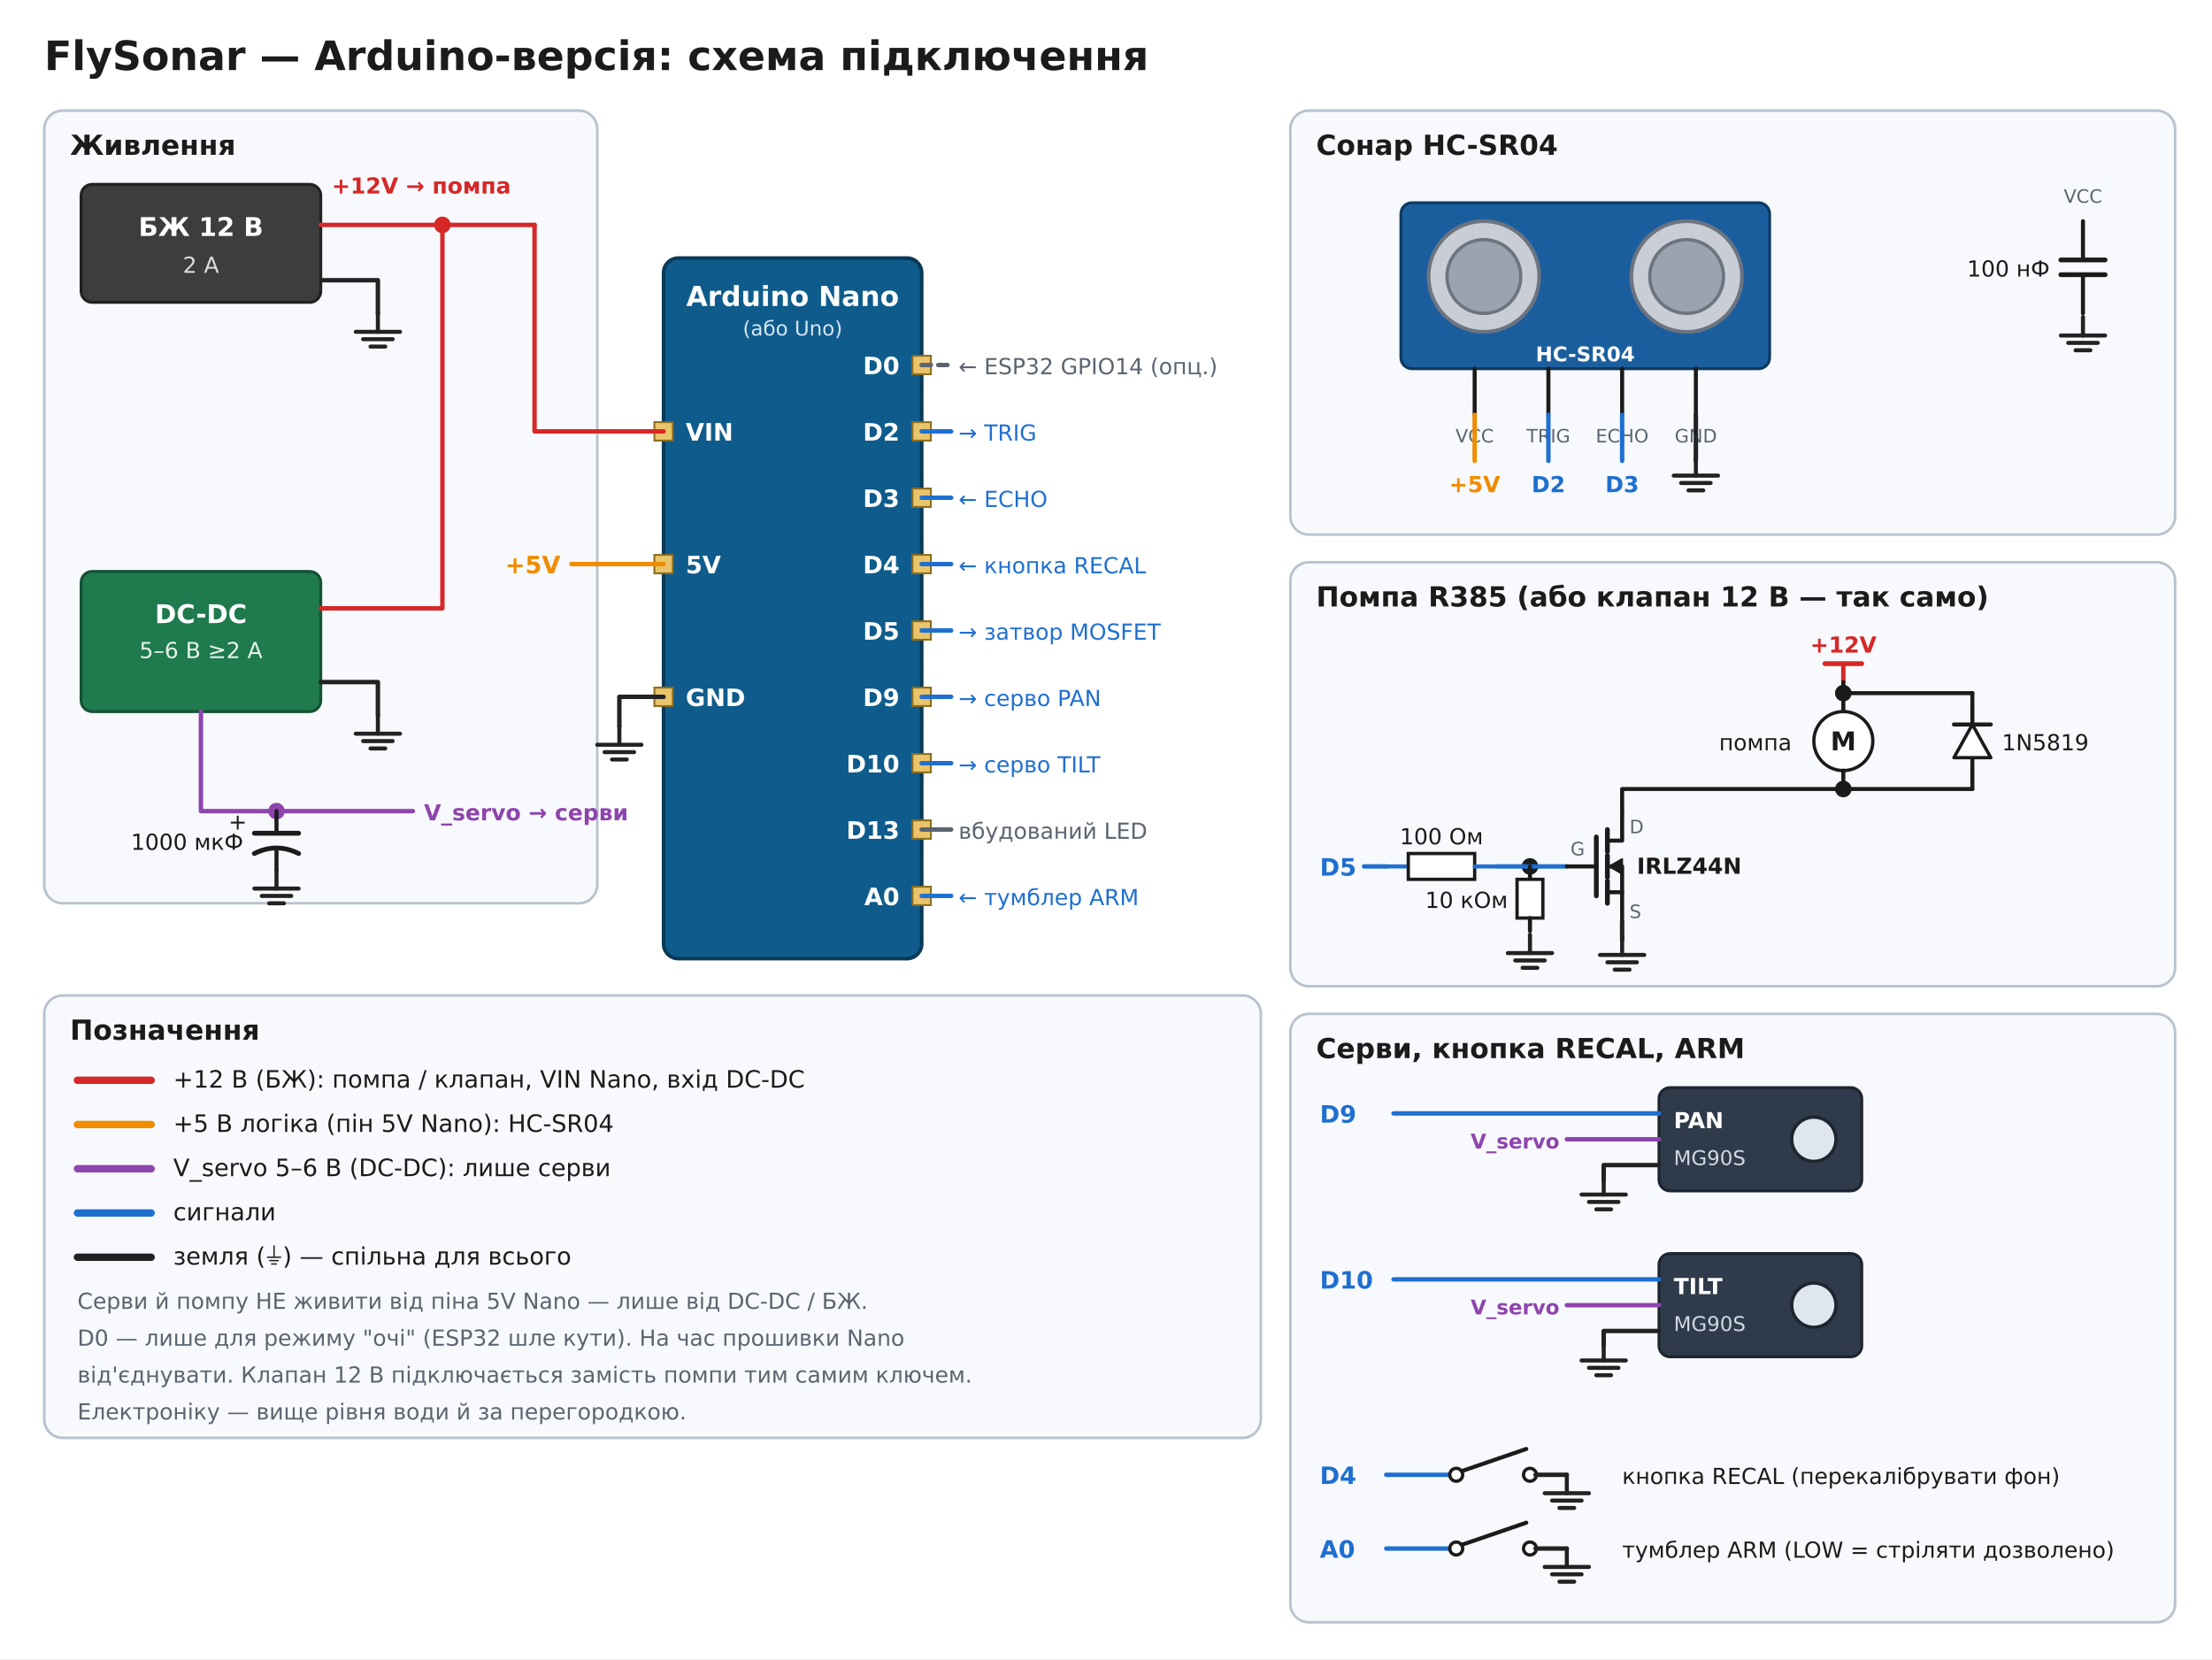
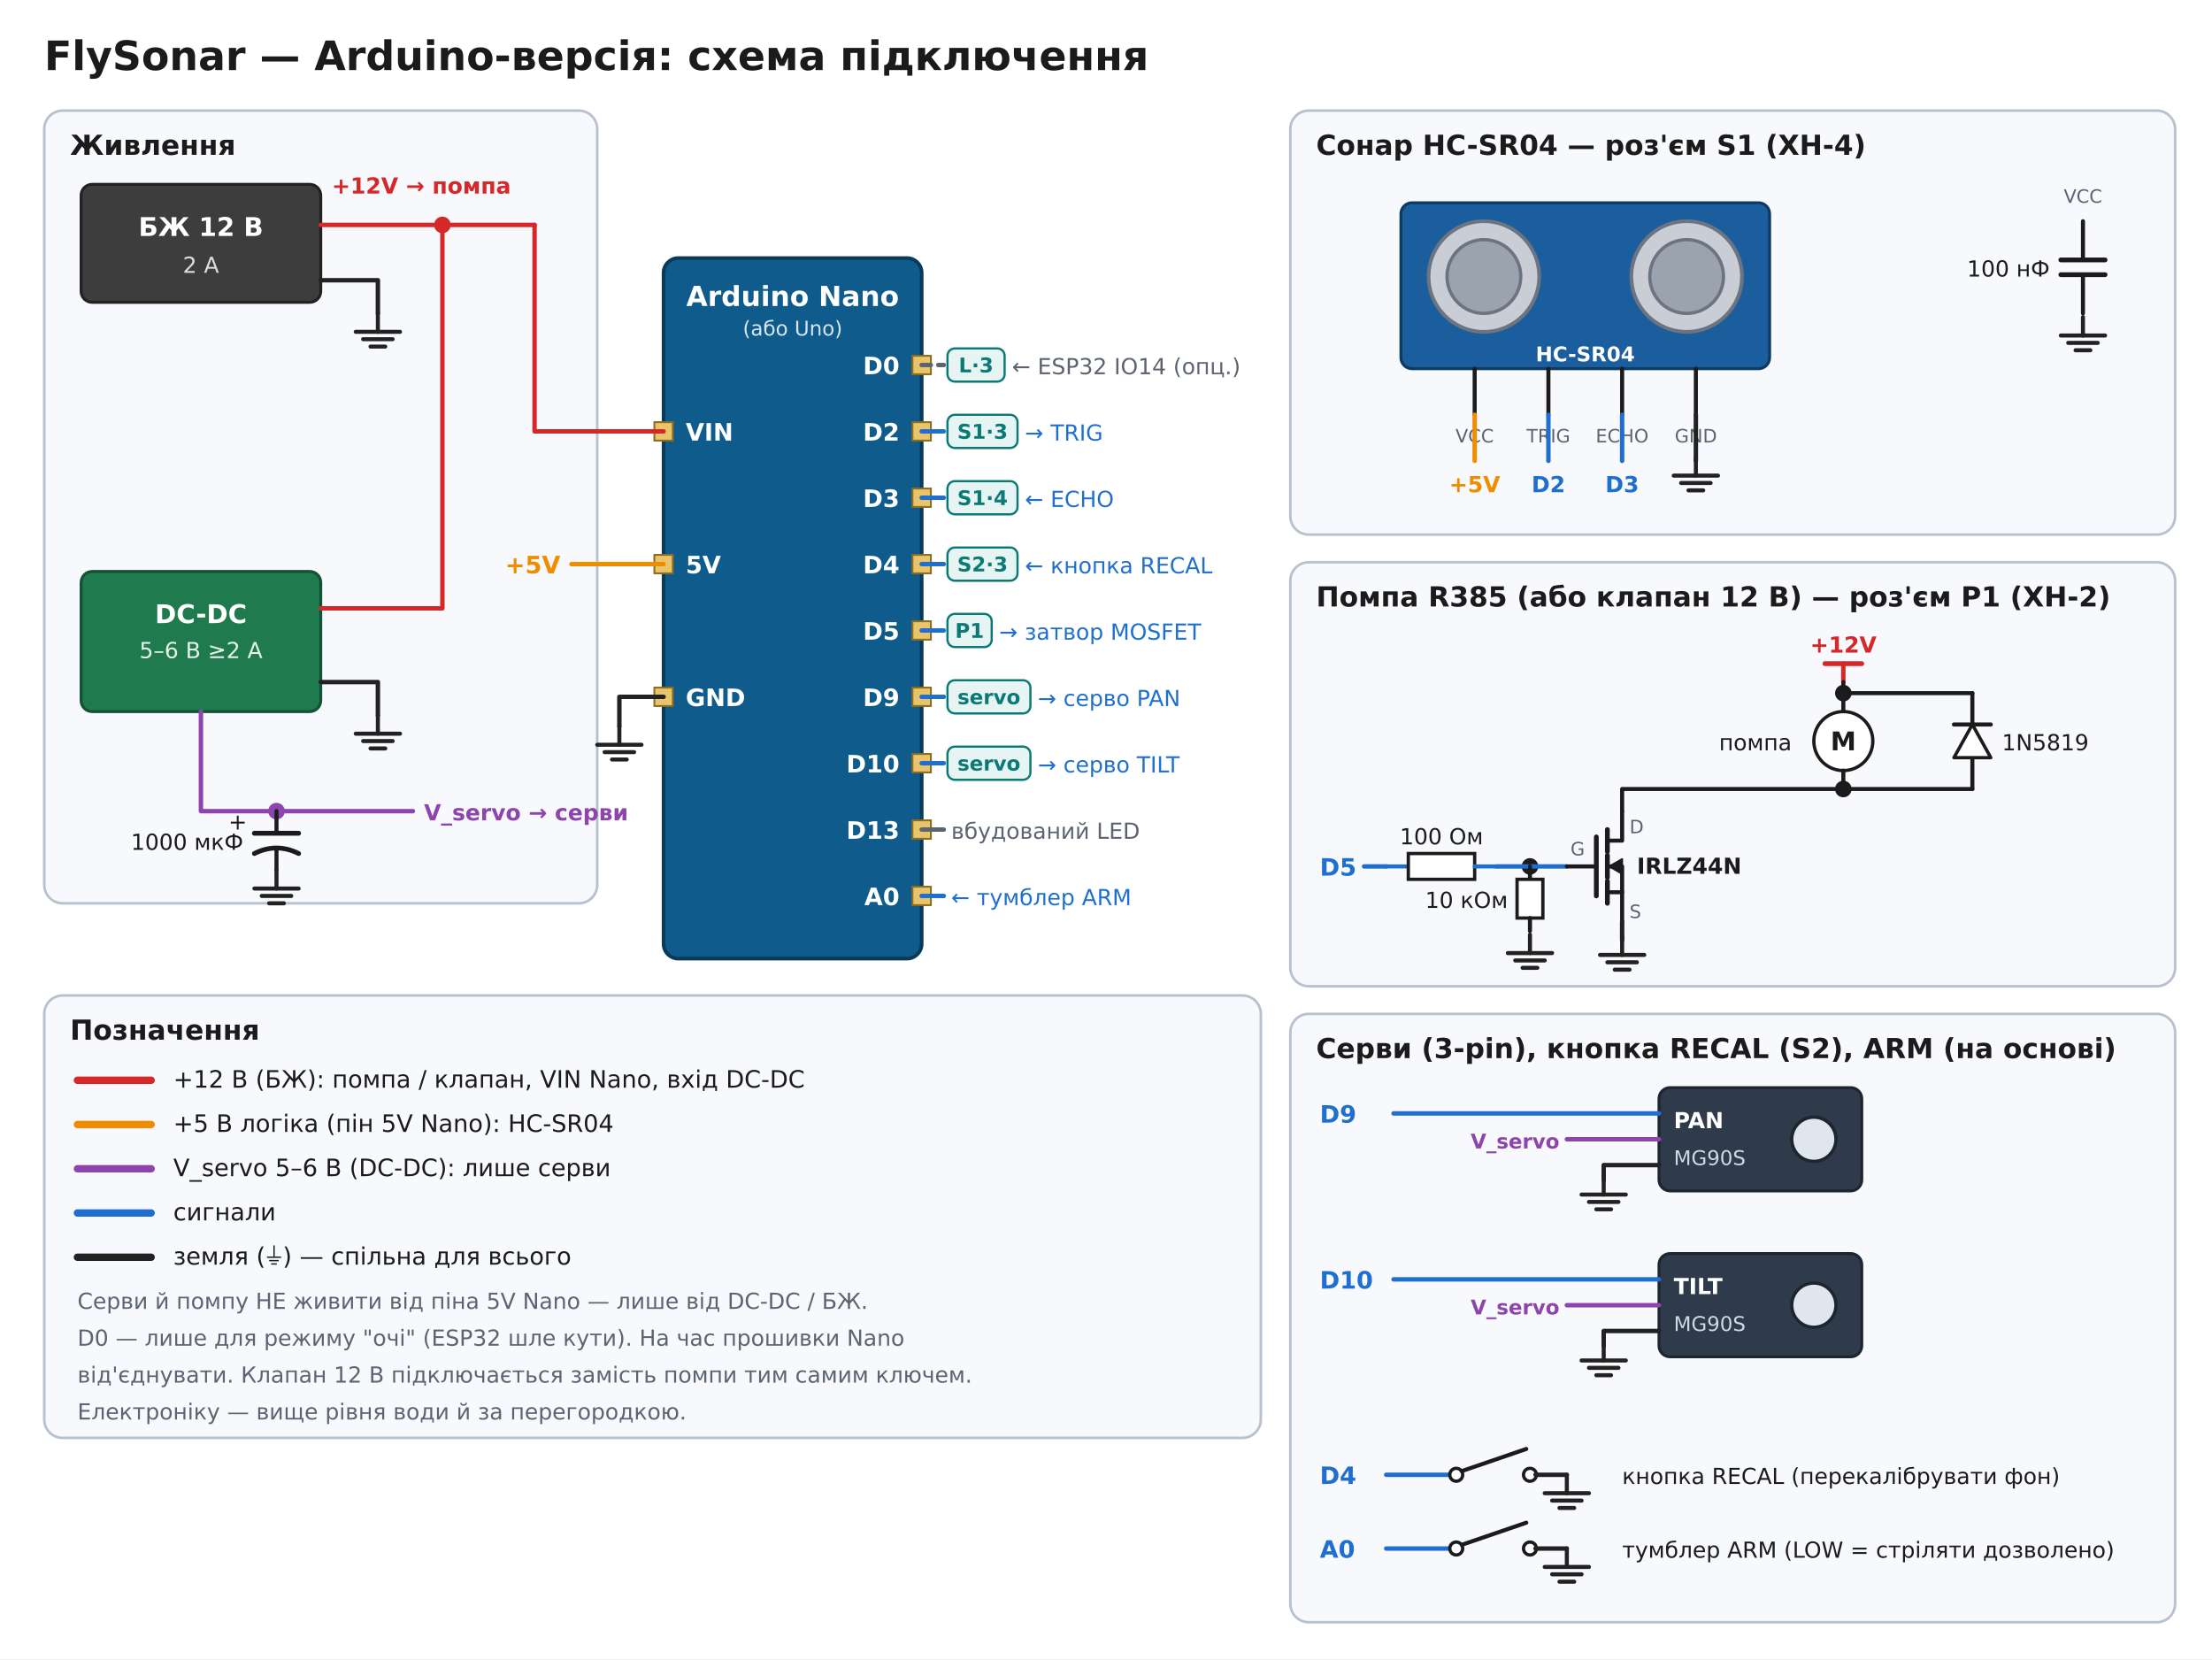
<svg xmlns="http://www.w3.org/2000/svg" width="1200" height="900" viewBox="0 0 1200 900">
  <rect x="0" y="0" width="1200" height="900" rx="0" fill="#ffffff" stroke="none" stroke-width="1.6" />
  <text x="24" y="38" font-family="DejaVu Sans, Arial, Helvetica, sans-serif" font-size="22" text-anchor="start" font-weight="bold" fill="#1b1b1b">FlySonar — Arduino-версія: схема підключення</text>
  <rect x="24" y="60" width="300" height="430" rx="10" fill="#f7f9fc" stroke="#b8c2cf" stroke-width="1.4" />
  <text x="38" y="84" font-family="DejaVu Sans, Arial, Helvetica, sans-serif" font-size="15" text-anchor="start" font-weight="bold" fill="#1b1b1b">Живлення</text>
  <rect x="44" y="100" width="130" height="64" rx="6" fill="#3d3d3d" stroke="#222" stroke-width="1.6" />
  <text x="109" y="128" font-family="DejaVu Sans, Arial, Helvetica, sans-serif" font-size="14" text-anchor="middle" font-weight="bold" fill="#fff">БЖ 12 В</text>
  <text x="109" y="148" font-family="DejaVu Sans, Arial, Helvetica, sans-serif" font-size="12" text-anchor="middle" font-weight="normal" fill="#ddd">2 А</text>
  <polyline points="174,122 290,122" fill="none" stroke="#d62828" stroke-width="2.4" stroke-linejoin="round" stroke-linecap="round" />
  <circle cx="240" cy="122" r="4" fill="#d62828" stroke="#d62828" stroke-width="1" />
  <polyline points="174,152 205,152 205,170" fill="none" stroke="#222222" stroke-width="2.4" stroke-linejoin="round" stroke-linecap="round" />
  <line x1="205" y1="170" x2="205" y2="180" stroke="#222222" stroke-width="2.2" stroke-linecap="round" />
  <line x1="193" y1="180" x2="217" y2="180" stroke="#222222" stroke-width="2.2" stroke-linecap="round" />
  <line x1="197" y1="184" x2="213" y2="184" stroke="#222222" stroke-width="2.2" stroke-linecap="round" />
  <line x1="201" y1="188" x2="209" y2="188" stroke="#222222" stroke-width="2.2" stroke-linecap="round" />
  <rect x="44" y="310" width="130" height="76" rx="6" fill="#1f7a4d" stroke="#145236" stroke-width="1.6" />
  <text x="109" y="338" font-family="DejaVu Sans, Arial, Helvetica, sans-serif" font-size="14" text-anchor="middle" font-weight="bold" fill="#fff">DC-DC</text>
  <text x="109" y="357" font-family="DejaVu Sans, Arial, Helvetica, sans-serif" font-size="12" text-anchor="middle" font-weight="normal" fill="#e6f4ec">5–6 В ≥2 А</text>
  <polyline points="240,122 240,330 174,330" fill="none" stroke="#d62828" stroke-width="2.4" stroke-linejoin="round" stroke-linecap="round" />
  <polyline points="174,370 205,370 205,388" fill="none" stroke="#222222" stroke-width="2.4" stroke-linejoin="round" stroke-linecap="round" />
  <line x1="205" y1="388" x2="205" y2="398" stroke="#222222" stroke-width="2.2" stroke-linecap="round" />
  <line x1="193" y1="398" x2="217" y2="398" stroke="#222222" stroke-width="2.2" stroke-linecap="round" />
  <line x1="197" y1="402" x2="213" y2="402" stroke="#222222" stroke-width="2.2" stroke-linecap="round" />
  <line x1="201" y1="406" x2="209" y2="406" stroke="#222222" stroke-width="2.2" stroke-linecap="round" />
  <polyline points="109,386 109,440 224,440" fill="none" stroke="#8e44ad" stroke-width="2.4" stroke-linejoin="round" stroke-linecap="round" />
  <circle cx="150" cy="440" r="4" fill="#8e44ad" stroke="#8e44ad" stroke-width="1" />
  <line x1="150" y1="440" x2="150" y2="452.0" stroke="#1b1b1b" stroke-width="2.2" stroke-linecap="round" />
  <line x1="150" y1="460.0" x2="150" y2="472" stroke="#1b1b1b" stroke-width="2.2" stroke-linecap="round" />
  <line x1="138" y1="452.0" x2="162" y2="452.0" stroke="#1b1b1b" stroke-width="2.6" stroke-linecap="round" />
  <path d="M138,463.0 Q150,457.0 162,463.0" fill="none" stroke="#1b1b1b" stroke-width="2.6" stroke-linejoin="round" stroke-linecap="round" />
  <text x="134" y="450.0" font-family="DejaVu Sans, Arial, Helvetica, sans-serif" font-size="12" text-anchor="end" font-weight="normal" fill="#1b1b1b">+</text>
  <text x="132" y="461.0" font-family="DejaVu Sans, Arial, Helvetica, sans-serif" font-size="12" text-anchor="end" font-weight="normal" fill="#1b1b1b">1000 мкФ</text>
  <line x1="150" y1="472" x2="150" y2="482" stroke="#222222" stroke-width="2.2" stroke-linecap="round" />
  <line x1="138" y1="482" x2="162" y2="482" stroke="#222222" stroke-width="2.2" stroke-linecap="round" />
  <line x1="142" y1="486" x2="158" y2="486" stroke="#222222" stroke-width="2.2" stroke-linecap="round" />
  <line x1="146" y1="490" x2="154" y2="490" stroke="#222222" stroke-width="2.2" stroke-linecap="round" />
  <text x="230" y="445" font-family="DejaVu Sans, Arial, Helvetica, sans-serif" font-size="12" text-anchor="start" font-weight="bold" fill="#8e44ad">V_servo → серви</text>
  <text x="180" y="105" font-family="DejaVu Sans, Arial, Helvetica, sans-serif" font-size="12" text-anchor="start" font-weight="bold" fill="#d62828">+12V → помпа</text>
  <rect x="360" y="140" width="140" height="380" rx="8" fill="#0f5c8c" stroke="#0b3a58" stroke-width="2" />
  <text x="430.0" y="166" font-family="DejaVu Sans, Arial, Helvetica, sans-serif" font-size="15" text-anchor="middle" font-weight="bold" fill="#ffffff">Arduino Nano</text>
  <text x="430.0" y="182" font-family="DejaVu Sans, Arial, Helvetica, sans-serif" font-size="11" text-anchor="middle" font-weight="normal" fill="#d7e6f3">(або Uno)</text>
  <rect x="355" y="229" width="10" height="10" rx="0" fill="#e9c46a" stroke="#8a6d1f" stroke-width="1" />
  <text x="372" y="239" font-family="DejaVu Sans, Arial, Helvetica, sans-serif" font-size="13" text-anchor="start" font-weight="bold" fill="#ffffff">VIN</text>
  <rect x="355" y="301" width="10" height="10" rx="0" fill="#e9c46a" stroke="#8a6d1f" stroke-width="1" />
  <text x="372" y="311" font-family="DejaVu Sans, Arial, Helvetica, sans-serif" font-size="13" text-anchor="start" font-weight="bold" fill="#ffffff">5V</text>
  <rect x="355" y="373" width="10" height="10" rx="0" fill="#e9c46a" stroke="#8a6d1f" stroke-width="1" />
  <text x="372" y="383" font-family="DejaVu Sans, Arial, Helvetica, sans-serif" font-size="13" text-anchor="start" font-weight="bold" fill="#ffffff">GND</text>
  <rect x="495" y="193" width="10" height="10" rx="0" fill="#e9c46a" stroke="#8a6d1f" stroke-width="1" />
  <text x="488" y="203" font-family="DejaVu Sans, Arial, Helvetica, sans-serif" font-size="13" text-anchor="end" font-weight="bold" fill="#ffffff">D0</text>
  <rect x="495" y="229" width="10" height="10" rx="0" fill="#e9c46a" stroke="#8a6d1f" stroke-width="1" />
  <text x="488" y="239" font-family="DejaVu Sans, Arial, Helvetica, sans-serif" font-size="13" text-anchor="end" font-weight="bold" fill="#ffffff">D2</text>
  <rect x="495" y="265" width="10" height="10" rx="0" fill="#e9c46a" stroke="#8a6d1f" stroke-width="1" />
  <text x="488" y="275" font-family="DejaVu Sans, Arial, Helvetica, sans-serif" font-size="13" text-anchor="end" font-weight="bold" fill="#ffffff">D3</text>
  <rect x="495" y="301" width="10" height="10" rx="0" fill="#e9c46a" stroke="#8a6d1f" stroke-width="1" />
  <text x="488" y="311" font-family="DejaVu Sans, Arial, Helvetica, sans-serif" font-size="13" text-anchor="end" font-weight="bold" fill="#ffffff">D4</text>
  <rect x="495" y="337" width="10" height="10" rx="0" fill="#e9c46a" stroke="#8a6d1f" stroke-width="1" />
  <text x="488" y="347" font-family="DejaVu Sans, Arial, Helvetica, sans-serif" font-size="13" text-anchor="end" font-weight="bold" fill="#ffffff">D5</text>
  <rect x="495" y="373" width="10" height="10" rx="0" fill="#e9c46a" stroke="#8a6d1f" stroke-width="1" />
  <text x="488" y="383" font-family="DejaVu Sans, Arial, Helvetica, sans-serif" font-size="13" text-anchor="end" font-weight="bold" fill="#ffffff">D9</text>
  <rect x="495" y="409" width="10" height="10" rx="0" fill="#e9c46a" stroke="#8a6d1f" stroke-width="1" />
  <text x="488" y="419" font-family="DejaVu Sans, Arial, Helvetica, sans-serif" font-size="13" text-anchor="end" font-weight="bold" fill="#ffffff">D10</text>
  <rect x="495" y="445" width="10" height="10" rx="0" fill="#e9c46a" stroke="#8a6d1f" stroke-width="1" />
  <text x="488" y="455" font-family="DejaVu Sans, Arial, Helvetica, sans-serif" font-size="13" text-anchor="end" font-weight="bold" fill="#ffffff">D13</text>
  <rect x="495" y="481" width="10" height="10" rx="0" fill="#e9c46a" stroke="#8a6d1f" stroke-width="1" />
  <text x="488" y="491" font-family="DejaVu Sans, Arial, Helvetica, sans-serif" font-size="13" text-anchor="end" font-weight="bold" fill="#ffffff">A0</text>
  <polyline points="290,122 290,234 360,234" fill="none" stroke="#d62828" stroke-width="2.4" stroke-linejoin="round" stroke-linecap="round" />
  <polyline points="360,306 310,306" fill="none" stroke="#f08c00" stroke-width="2.4" stroke-linejoin="round" stroke-linecap="round" />
  <text x="304" y="311" font-family="DejaVu Sans, Arial, Helvetica, sans-serif" font-size="13" text-anchor="end" font-weight="bold" fill="#f08c00">+5V</text>
  <polyline points="360,378 336,378 336,394" fill="none" stroke="#222222" stroke-width="2.4" stroke-linejoin="round" stroke-linecap="round" />
  <line x1="336" y1="394" x2="336" y2="404" stroke="#222222" stroke-width="2.2" stroke-linecap="round" />
  <line x1="324" y1="404" x2="348" y2="404" stroke="#222222" stroke-width="2.2" stroke-linecap="round" />
  <line x1="328" y1="408" x2="344" y2="408" stroke="#222222" stroke-width="2.2" stroke-linecap="round" />
  <line x1="332" y1="412" x2="340" y2="412" stroke="#222222" stroke-width="2.2" stroke-linecap="round" />
-   <polyline points="500,198 516,198" fill="none" stroke="#5b6470" stroke-width="2.4" stroke-linejoin="round" stroke-linecap="round" stroke-dasharray="5,4" />
-   <text x="520" y="203" font-family="DejaVu Sans, Arial, Helvetica, sans-serif" font-size="12" text-anchor="start" font-weight="normal" fill="#5b6470">← ESP32 GPIO14 (опц.)</text>
-   <polyline points="500,234 516,234" fill="none" stroke="#1f6fd1" stroke-width="2.4" stroke-linejoin="round" stroke-linecap="round" />
-   <text x="520" y="239" font-family="DejaVu Sans, Arial, Helvetica, sans-serif" font-size="12" text-anchor="start" font-weight="normal" fill="#1f6fd1">→ TRIG</text>
-   <polyline points="500,270 516,270" fill="none" stroke="#1f6fd1" stroke-width="2.4" stroke-linejoin="round" stroke-linecap="round" />
-   <text x="520" y="275" font-family="DejaVu Sans, Arial, Helvetica, sans-serif" font-size="12" text-anchor="start" font-weight="normal" fill="#1f6fd1">← ECHO</text>
-   <polyline points="500,306 516,306" fill="none" stroke="#1f6fd1" stroke-width="2.4" stroke-linejoin="round" stroke-linecap="round" />
-   <text x="520" y="311" font-family="DejaVu Sans, Arial, Helvetica, sans-serif" font-size="12" text-anchor="start" font-weight="normal" fill="#1f6fd1">← кнопка RECAL</text>
-   <polyline points="500,342 516,342" fill="none" stroke="#1f6fd1" stroke-width="2.4" stroke-linejoin="round" stroke-linecap="round" />
-   <text x="520" y="347" font-family="DejaVu Sans, Arial, Helvetica, sans-serif" font-size="12" text-anchor="start" font-weight="normal" fill="#1f6fd1">→ затвор MOSFET</text>
-   <polyline points="500,378 516,378" fill="none" stroke="#1f6fd1" stroke-width="2.4" stroke-linejoin="round" stroke-linecap="round" />
-   <text x="520" y="383" font-family="DejaVu Sans, Arial, Helvetica, sans-serif" font-size="12" text-anchor="start" font-weight="normal" fill="#1f6fd1">→ серво PAN</text>
-   <polyline points="500,414 516,414" fill="none" stroke="#1f6fd1" stroke-width="2.4" stroke-linejoin="round" stroke-linecap="round" />
-   <text x="520" y="419" font-family="DejaVu Sans, Arial, Helvetica, sans-serif" font-size="12" text-anchor="start" font-weight="normal" fill="#1f6fd1">→ серво TILT</text>
-   <polyline points="500,450 516,450" fill="none" stroke="#5b6470" stroke-width="2.4" stroke-linejoin="round" stroke-linecap="round" />
-   <text x="520" y="455" font-family="DejaVu Sans, Arial, Helvetica, sans-serif" font-size="12" text-anchor="start" font-weight="normal" fill="#5b6470">вбудований LED</text>
-   <polyline points="500,486 516,486" fill="none" stroke="#1f6fd1" stroke-width="2.4" stroke-linejoin="round" stroke-linecap="round" />
-   <text x="520" y="491" font-family="DejaVu Sans, Arial, Helvetica, sans-serif" font-size="12" text-anchor="start" font-weight="normal" fill="#1f6fd1">← тумблер ARM</text>
+   <polyline points="500,198 512,198" fill="none" stroke="#5b6470" stroke-width="2.4" stroke-linejoin="round" stroke-linecap="round" stroke-dasharray="5,4" />
+   <rect x="514" y="189" width="31" height="18" rx="4" fill="#e6f4f3" stroke="#0b7a75" stroke-width="1.2" />
+   <text x="529.5" y="202" font-family="DejaVu Sans, Arial, Helvetica, sans-serif" font-size="11" text-anchor="middle" font-weight="bold" fill="#0b7a75">L·3</text>
+   <text x="549" y="203" font-family="DejaVu Sans, Arial, Helvetica, sans-serif" font-size="12" text-anchor="start" font-weight="normal" fill="#5b6470">← ESP32 IO14 (опц.)</text>
+   <polyline points="500,234 512,234" fill="none" stroke="#1f6fd1" stroke-width="2.4" stroke-linejoin="round" stroke-linecap="round" />
+   <rect x="514" y="225" width="38" height="18" rx="4" fill="#e6f4f3" stroke="#0b7a75" stroke-width="1.2" />
+   <text x="533.0" y="238" font-family="DejaVu Sans, Arial, Helvetica, sans-serif" font-size="11" text-anchor="middle" font-weight="bold" fill="#0b7a75">S1·3</text>
+   <text x="556" y="239" font-family="DejaVu Sans, Arial, Helvetica, sans-serif" font-size="12" text-anchor="start" font-weight="normal" fill="#1f6fd1">→ TRIG</text>
+   <polyline points="500,270 512,270" fill="none" stroke="#1f6fd1" stroke-width="2.4" stroke-linejoin="round" stroke-linecap="round" />
+   <rect x="514" y="261" width="38" height="18" rx="4" fill="#e6f4f3" stroke="#0b7a75" stroke-width="1.2" />
+   <text x="533.0" y="274" font-family="DejaVu Sans, Arial, Helvetica, sans-serif" font-size="11" text-anchor="middle" font-weight="bold" fill="#0b7a75">S1·4</text>
+   <text x="556" y="275" font-family="DejaVu Sans, Arial, Helvetica, sans-serif" font-size="12" text-anchor="start" font-weight="normal" fill="#1f6fd1">← ECHO</text>
+   <polyline points="500,306 512,306" fill="none" stroke="#1f6fd1" stroke-width="2.4" stroke-linejoin="round" stroke-linecap="round" />
+   <rect x="514" y="297" width="38" height="18" rx="4" fill="#e6f4f3" stroke="#0b7a75" stroke-width="1.2" />
+   <text x="533.0" y="310" font-family="DejaVu Sans, Arial, Helvetica, sans-serif" font-size="11" text-anchor="middle" font-weight="bold" fill="#0b7a75">S2·3</text>
+   <text x="556" y="311" font-family="DejaVu Sans, Arial, Helvetica, sans-serif" font-size="12" text-anchor="start" font-weight="normal" fill="#1f6fd1">← кнопка RECAL</text>
+   <polyline points="500,342 512,342" fill="none" stroke="#1f6fd1" stroke-width="2.4" stroke-linejoin="round" stroke-linecap="round" />
+   <rect x="514" y="333" width="24" height="18" rx="4" fill="#e6f4f3" stroke="#0b7a75" stroke-width="1.2" />
+   <text x="526.0" y="346" font-family="DejaVu Sans, Arial, Helvetica, sans-serif" font-size="11" text-anchor="middle" font-weight="bold" fill="#0b7a75">P1</text>
+   <text x="542" y="347" font-family="DejaVu Sans, Arial, Helvetica, sans-serif" font-size="12" text-anchor="start" font-weight="normal" fill="#1f6fd1">→ затвор MOSFET</text>
+   <polyline points="500,378 512,378" fill="none" stroke="#1f6fd1" stroke-width="2.4" stroke-linejoin="round" stroke-linecap="round" />
+   <rect x="514" y="369" width="45" height="18" rx="4" fill="#e6f4f3" stroke="#0b7a75" stroke-width="1.2" />
+   <text x="536.5" y="382" font-family="DejaVu Sans, Arial, Helvetica, sans-serif" font-size="11" text-anchor="middle" font-weight="bold" fill="#0b7a75">servo</text>
+   <text x="563" y="383" font-family="DejaVu Sans, Arial, Helvetica, sans-serif" font-size="12" text-anchor="start" font-weight="normal" fill="#1f6fd1">→ серво PAN</text>
+   <polyline points="500,414 512,414" fill="none" stroke="#1f6fd1" stroke-width="2.4" stroke-linejoin="round" stroke-linecap="round" />
+   <rect x="514" y="405" width="45" height="18" rx="4" fill="#e6f4f3" stroke="#0b7a75" stroke-width="1.2" />
+   <text x="536.5" y="418" font-family="DejaVu Sans, Arial, Helvetica, sans-serif" font-size="11" text-anchor="middle" font-weight="bold" fill="#0b7a75">servo</text>
+   <text x="563" y="419" font-family="DejaVu Sans, Arial, Helvetica, sans-serif" font-size="12" text-anchor="start" font-weight="normal" fill="#1f6fd1">→ серво TILT</text>
+   <polyline points="500,450 512,450" fill="none" stroke="#5b6470" stroke-width="2.4" stroke-linejoin="round" stroke-linecap="round" />
+   <text x="516" y="455" font-family="DejaVu Sans, Arial, Helvetica, sans-serif" font-size="12" text-anchor="start" font-weight="normal" fill="#5b6470">вбудований LED</text>
+   <polyline points="500,486 512,486" fill="none" stroke="#1f6fd1" stroke-width="2.4" stroke-linejoin="round" stroke-linecap="round" />
+   <text x="516" y="491" font-family="DejaVu Sans, Arial, Helvetica, sans-serif" font-size="12" text-anchor="start" font-weight="normal" fill="#1f6fd1">← тумблер ARM</text>
  <rect x="700" y="60" width="480" height="230" rx="10" fill="#f7f9fc" stroke="#b8c2cf" stroke-width="1.4" />
-   <text x="714" y="84" font-family="DejaVu Sans, Arial, Helvetica, sans-serif" font-size="15" text-anchor="start" font-weight="bold" fill="#1b1b1b">Сонар HC-SR04</text>
+   <text x="714" y="84" font-family="DejaVu Sans, Arial, Helvetica, sans-serif" font-size="15" text-anchor="start" font-weight="bold" fill="#1b1b1b">Сонар HC-SR04 — роз'єм S1 (XH-4)</text>
  <rect x="760" y="110" width="200" height="90" rx="6" fill="#1b5e9e" stroke="#0e3a63" stroke-width="1.6" />
  <circle cx="805" cy="150" r="30" fill="#c9ced6" stroke="#6b7480" stroke-width="2" />
  <circle cx="805" cy="150" r="20" fill="#9aa3ae" stroke="#6b7480" stroke-width="1.8" />
  <circle cx="915" cy="150" r="30" fill="#c9ced6" stroke="#6b7480" stroke-width="2" />
  <circle cx="915" cy="150" r="20" fill="#9aa3ae" stroke="#6b7480" stroke-width="1.8" />
  <text x="860" y="196" font-family="DejaVu Sans, Arial, Helvetica, sans-serif" font-size="11" text-anchor="middle" font-weight="bold" fill="#fff">HC-SR04</text>
  <line x1="800" y1="200" x2="800" y2="225" stroke="#1b1b1b" stroke-width="2.2" stroke-linecap="round" />
  <text x="800" y="240" font-family="DejaVu Sans, Arial, Helvetica, sans-serif" font-size="10" text-anchor="middle" font-weight="normal" fill="#5b6470">VCC</text>
  <line x1="840" y1="200" x2="840" y2="225" stroke="#1b1b1b" stroke-width="2.2" stroke-linecap="round" />
  <text x="840" y="240" font-family="DejaVu Sans, Arial, Helvetica, sans-serif" font-size="10" text-anchor="middle" font-weight="normal" fill="#5b6470">TRIG</text>
  <line x1="880" y1="200" x2="880" y2="225" stroke="#1b1b1b" stroke-width="2.2" stroke-linecap="round" />
  <text x="880" y="240" font-family="DejaVu Sans, Arial, Helvetica, sans-serif" font-size="10" text-anchor="middle" font-weight="normal" fill="#5b6470">ECHO</text>
  <line x1="920" y1="200" x2="920" y2="225" stroke="#1b1b1b" stroke-width="2.2" stroke-linecap="round" />
  <text x="920" y="240" font-family="DejaVu Sans, Arial, Helvetica, sans-serif" font-size="10" text-anchor="middle" font-weight="normal" fill="#5b6470">GND</text>
  <polyline points="800,225 800,250" fill="none" stroke="#f08c00" stroke-width="2.4" stroke-linejoin="round" stroke-linecap="round" />
  <text x="800" y="267" font-family="DejaVu Sans, Arial, Helvetica, sans-serif" font-size="12" text-anchor="middle" font-weight="bold" fill="#f08c00">+5V</text>
  <polyline points="840,225 840,250" fill="none" stroke="#1f6fd1" stroke-width="2.4" stroke-linejoin="round" stroke-linecap="round" />
  <text x="840" y="267" font-family="DejaVu Sans, Arial, Helvetica, sans-serif" font-size="12" text-anchor="middle" font-weight="bold" fill="#1f6fd1">D2</text>
  <polyline points="880,225 880,250" fill="none" stroke="#1f6fd1" stroke-width="2.4" stroke-linejoin="round" stroke-linecap="round" />
  <text x="880" y="267" font-family="DejaVu Sans, Arial, Helvetica, sans-serif" font-size="12" text-anchor="middle" font-weight="bold" fill="#1f6fd1">D3</text>
  <polyline points="920,225 920,250" fill="none" stroke="#222222" stroke-width="2.4" stroke-linejoin="round" stroke-linecap="round" />
  <line x1="920" y1="248" x2="920" y2="258" stroke="#222222" stroke-width="2.2" stroke-linecap="round" />
  <line x1="908" y1="258" x2="932" y2="258" stroke="#222222" stroke-width="2.2" stroke-linecap="round" />
  <line x1="912" y1="262" x2="928" y2="262" stroke="#222222" stroke-width="2.2" stroke-linecap="round" />
  <line x1="916" y1="266" x2="924" y2="266" stroke="#222222" stroke-width="2.2" stroke-linecap="round" />
  <line x1="1130" y1="120" x2="1130" y2="141.0" stroke="#1b1b1b" stroke-width="2.2" stroke-linecap="round" />
  <line x1="1130" y1="149.0" x2="1130" y2="170" stroke="#1b1b1b" stroke-width="2.2" stroke-linecap="round" />
  <line x1="1118" y1="141.0" x2="1142" y2="141.0" stroke="#1b1b1b" stroke-width="2.6" stroke-linecap="round" />
  <line x1="1118" y1="149.0" x2="1142" y2="149.0" stroke="#1b1b1b" stroke-width="2.6" stroke-linecap="round" />
  <text x="1112" y="150.0" font-family="DejaVu Sans, Arial, Helvetica, sans-serif" font-size="12" text-anchor="end" font-weight="normal" fill="#1b1b1b">100 нФ</text>
  <text x="1130" y="110" font-family="DejaVu Sans, Arial, Helvetica, sans-serif" font-size="10" text-anchor="middle" font-weight="normal" fill="#5b6470">VCC</text>
  <line x1="1130" y1="172" x2="1130" y2="182" stroke="#222222" stroke-width="2.2" stroke-linecap="round" />
  <line x1="1118" y1="182" x2="1142" y2="182" stroke="#222222" stroke-width="2.2" stroke-linecap="round" />
  <line x1="1122" y1="186" x2="1138" y2="186" stroke="#222222" stroke-width="2.2" stroke-linecap="round" />
  <line x1="1126" y1="190" x2="1134" y2="190" stroke="#222222" stroke-width="2.2" stroke-linecap="round" />
  <rect x="700" y="305" width="480" height="230" rx="10" fill="#f7f9fc" stroke="#b8c2cf" stroke-width="1.4" />
-   <text x="714" y="329" font-family="DejaVu Sans, Arial, Helvetica, sans-serif" font-size="15" text-anchor="start" font-weight="bold" fill="#1b1b1b">Помпа R385 (або клапан 12 В — так само)</text>
+   <text x="714" y="329" font-family="DejaVu Sans, Arial, Helvetica, sans-serif" font-size="15" text-anchor="start" font-weight="bold" fill="#1b1b1b">Помпа R385 (або клапан 12 В) — роз'єм P1 (XH-2)</text>
  <text x="716" y="475" font-family="DejaVu Sans, Arial, Helvetica, sans-serif" font-size="13" text-anchor="start" font-weight="bold" fill="#1f6fd1">D5</text>
  <polyline points="740,470 752,470" fill="none" stroke="#1f6fd1" stroke-width="2.4" stroke-linejoin="round" stroke-linecap="round" />
  <line x1="752" y1="470" x2="764.0" y2="470" stroke="#1f6fd1" stroke-width="2.2" stroke-linecap="round" />
  <rect x="764.0" y="463" width="36.0" height="14" rx="0" fill="#fff" stroke="#1b1b1b" stroke-width="1.8" />
  <line x1="800.0" y1="470" x2="812" y2="470" stroke="#1f6fd1" stroke-width="2.2" stroke-linecap="round" />
  <text x="782.0" y="458" font-family="DejaVu Sans, Arial, Helvetica, sans-serif" font-size="12" text-anchor="middle" font-weight="normal" fill="#1b1b1b">100 Ом</text>
  <circle cx="830" cy="470" r="4" fill="#1b1b1b" stroke="#1b1b1b" stroke-width="1" />
  <polyline points="812,470 850,470" fill="none" stroke="#1f6fd1" stroke-width="2.4" stroke-linejoin="round" stroke-linecap="round" />
  <line x1="830" y1="470" x2="830" y2="477.0" stroke="#1b1b1b" stroke-width="2.2" stroke-linecap="round" />
  <rect x="823" y="477.0" width="14" height="21.0" rx="0" fill="#fff" stroke="#1b1b1b" stroke-width="1.8" />
  <line x1="830" y1="498.0" x2="830" y2="505" stroke="#1b1b1b" stroke-width="2.2" stroke-linecap="round" />
  <text x="818" y="492.5" font-family="DejaVu Sans, Arial, Helvetica, sans-serif" font-size="12" text-anchor="end" font-weight="normal" fill="#1b1b1b">10 кОм</text>
  <line x1="830" y1="507" x2="830" y2="517" stroke="#222222" stroke-width="2.2" stroke-linecap="round" />
  <line x1="818" y1="517" x2="842" y2="517" stroke="#222222" stroke-width="2.2" stroke-linecap="round" />
  <line x1="822" y1="521" x2="838" y2="521" stroke="#222222" stroke-width="2.2" stroke-linecap="round" />
  <line x1="826" y1="525" x2="834" y2="525" stroke="#222222" stroke-width="2.2" stroke-linecap="round" />
  <line x1="850" y1="470" x2="866" y2="470" stroke="#1b1b1b" stroke-width="2.2" stroke-linecap="round" />
  <line x1="866" y1="454" x2="866" y2="486" stroke="#1b1b1b" stroke-width="2.6" stroke-linecap="round" />
  <line x1="872" y1="450" x2="872" y2="462" stroke="#1b1b1b" stroke-width="2.6" stroke-linecap="round" />
  <line x1="872" y1="464" x2="872" y2="476" stroke="#1b1b1b" stroke-width="2.6" stroke-linecap="round" />
  <line x1="872" y1="478" x2="872" y2="490" stroke="#1b1b1b" stroke-width="2.6" stroke-linecap="round" />
  <path d="M872,456 L880,456 L880,440" fill="none" stroke="#1b1b1b" stroke-width="2.2" stroke-linejoin="round" stroke-linecap="round" />
  <path d="M872,484 L880,484 L880,500" fill="none" stroke="#1b1b1b" stroke-width="2.2" stroke-linejoin="round" stroke-linecap="round" />
  <path d="M872,470 L880,470 L880,484" fill="none" stroke="#1b1b1b" stroke-width="2.2" stroke-linejoin="round" stroke-linecap="round" />
  <path d="M873,470 l7,-4 l0,8 Z" fill="#1b1b1b" stroke="#1b1b1b" stroke-width="1" stroke-linejoin="round" stroke-linecap="round" />
  <text x="888" y="474" font-family="DejaVu Sans, Arial, Helvetica, sans-serif" font-size="12" text-anchor="start" font-weight="bold" fill="#1b1b1b">IRLZ44N</text>
  <text x="852" y="464" font-family="DejaVu Sans, Arial, Helvetica, sans-serif" font-size="10" text-anchor="start" font-weight="normal" fill="#5b6470">G</text>
  <text x="884" y="452" font-family="DejaVu Sans, Arial, Helvetica, sans-serif" font-size="10" text-anchor="start" font-weight="normal" fill="#5b6470">D</text>
  <text x="884" y="498" font-family="DejaVu Sans, Arial, Helvetica, sans-serif" font-size="10" text-anchor="start" font-weight="normal" fill="#5b6470">S</text>
  <polyline points="880,500 880,510" fill="none" stroke="#222222" stroke-width="2.4" stroke-linejoin="round" stroke-linecap="round" />
  <line x1="880" y1="508" x2="880" y2="518" stroke="#222222" stroke-width="2.2" stroke-linecap="round" />
  <line x1="868" y1="518" x2="892" y2="518" stroke="#222222" stroke-width="2.2" stroke-linecap="round" />
  <line x1="872" y1="522" x2="888" y2="522" stroke="#222222" stroke-width="2.2" stroke-linecap="round" />
  <line x1="876" y1="526" x2="884" y2="526" stroke="#222222" stroke-width="2.2" stroke-linecap="round" />
  <polyline points="880,440 880,428 1000,428" fill="none" stroke="#1b1b1b" stroke-width="2.2" stroke-linejoin="round" stroke-linecap="round" />
  <line x1="990" y1="360" x2="1010" y2="360" stroke="#d62828" stroke-width="2.6" stroke-linecap="round" />
  <line x1="1000" y1="360" x2="1000" y2="370" stroke="#d62828" stroke-width="2.4" stroke-linecap="round" />
  <text x="1000" y="354" font-family="DejaVu Sans, Arial, Helvetica, sans-serif" font-size="12" text-anchor="middle" font-weight="bold" fill="#d62828">+12V</text>
  <circle cx="1000" cy="376" r="4" fill="#1b1b1b" stroke="#1b1b1b" stroke-width="1" />
  <line x1="1000" y1="370" x2="1000" y2="386" stroke="#1b1b1b" stroke-width="2.2" stroke-linecap="round" />
  <circle cx="1000" cy="402" r="16" fill="#fff" stroke="#1b1b1b" stroke-width="1.8" />
  <text x="1000" y="407" font-family="DejaVu Sans, Arial, Helvetica, sans-serif" font-size="14" text-anchor="middle" font-weight="bold" fill="#1b1b1b">M</text>
  <text x="1024" y="407" font-family="DejaVu Sans, Arial, Helvetica, sans-serif" font-size="12" text-anchor="start" font-weight="normal" fill="#1b1b1b" />
  <text x="972" y="407" font-family="DejaVu Sans, Arial, Helvetica, sans-serif" font-size="12" text-anchor="end" font-weight="normal" fill="#1b1b1b">помпа</text>
  <line x1="1000" y1="418" x2="1000" y2="428" stroke="#1b1b1b" stroke-width="2.2" stroke-linecap="round" />
  <circle cx="1000" cy="428" r="4" fill="#1b1b1b" stroke="#1b1b1b" stroke-width="1" />
  <polyline points="1000,376 1070,376" fill="none" stroke="#1b1b1b" stroke-width="2.2" stroke-linejoin="round" stroke-linecap="round" />
  <line x1="1070" y1="376" x2="1070" y2="393.0" stroke="#1b1b1b" stroke-width="2.2" stroke-linecap="round" />
  <line x1="1070" y1="411.0" x2="1070" y2="428" stroke="#1b1b1b" stroke-width="2.2" stroke-linecap="round" />
  <path d="M1060,411.0 L1080,411.0 L1070,393.0 Z" fill="#fff" stroke="#1b1b1b" stroke-width="1.8" stroke-linejoin="round" stroke-linecap="round" />
  <line x1="1060" y1="393.0" x2="1080" y2="393.0" stroke="#1b1b1b" stroke-width="2.2" stroke-linecap="round" />
  <text x="1086" y="407.0" font-family="DejaVu Sans, Arial, Helvetica, sans-serif" font-size="12" text-anchor="start" font-weight="normal" fill="#1b1b1b">1N5819</text>
  <polyline points="1070,428 1000,428" fill="none" stroke="#1b1b1b" stroke-width="2.2" stroke-linejoin="round" stroke-linecap="round" />
  <rect x="700" y="550" width="480" height="330" rx="10" fill="#f7f9fc" stroke="#b8c2cf" stroke-width="1.4" />
-   <text x="714" y="574" font-family="DejaVu Sans, Arial, Helvetica, sans-serif" font-size="15" text-anchor="start" font-weight="bold" fill="#1b1b1b">Серви, кнопка RECAL, ARM</text>
+   <text x="714" y="574" font-family="DejaVu Sans, Arial, Helvetica, sans-serif" font-size="15" text-anchor="start" font-weight="bold" fill="#1b1b1b">Серви (3-pin), кнопка RECAL (S2), ARM (на основі)</text>
  <rect x="900" y="590" width="110" height="56" rx="6" fill="#2f3b4a" stroke="#1d2530" stroke-width="1.6" />
  <circle cx="984" cy="618" r="12" fill="#dfe6ee" stroke="#1d2530" stroke-width="1.8" />
  <text x="908" y="612" font-family="DejaVu Sans, Arial, Helvetica, sans-serif" font-size="12" text-anchor="start" font-weight="bold" fill="#ffffff">PAN</text>
  <text x="908" y="632" font-family="DejaVu Sans, Arial, Helvetica, sans-serif" font-size="11" text-anchor="start" font-weight="normal" fill="#cfd8e3">MG90S</text>
  <text x="716" y="609" font-family="DejaVu Sans, Arial, Helvetica, sans-serif" font-size="13" text-anchor="start" font-weight="bold" fill="#1f6fd1">D9</text>
  <polyline points="756,604 900,604" fill="none" stroke="#1f6fd1" stroke-width="2.4" stroke-linejoin="round" stroke-linecap="round" />
  <polyline points="900,618 850,618" fill="none" stroke="#8e44ad" stroke-width="2.4" stroke-linejoin="round" stroke-linecap="round" />
  <text x="846" y="623" font-family="DejaVu Sans, Arial, Helvetica, sans-serif" font-size="11" text-anchor="end" font-weight="bold" fill="#8e44ad">V_servo</text>
  <polyline points="900,632 870,632 870,640" fill="none" stroke="#222222" stroke-width="2.4" stroke-linejoin="round" stroke-linecap="round" />
  <line x1="870" y1="638" x2="870" y2="648" stroke="#222222" stroke-width="2.2" stroke-linecap="round" />
  <line x1="858" y1="648" x2="882" y2="648" stroke="#222222" stroke-width="2.2" stroke-linecap="round" />
  <line x1="862" y1="652" x2="878" y2="652" stroke="#222222" stroke-width="2.2" stroke-linecap="round" />
  <line x1="866" y1="656" x2="874" y2="656" stroke="#222222" stroke-width="2.2" stroke-linecap="round" />
  <rect x="900" y="680" width="110" height="56" rx="6" fill="#2f3b4a" stroke="#1d2530" stroke-width="1.6" />
  <circle cx="984" cy="708" r="12" fill="#dfe6ee" stroke="#1d2530" stroke-width="1.8" />
  <text x="908" y="702" font-family="DejaVu Sans, Arial, Helvetica, sans-serif" font-size="12" text-anchor="start" font-weight="bold" fill="#ffffff">TILT</text>
  <text x="908" y="722" font-family="DejaVu Sans, Arial, Helvetica, sans-serif" font-size="11" text-anchor="start" font-weight="normal" fill="#cfd8e3">MG90S</text>
  <text x="716" y="699" font-family="DejaVu Sans, Arial, Helvetica, sans-serif" font-size="13" text-anchor="start" font-weight="bold" fill="#1f6fd1">D10</text>
  <polyline points="756,694 900,694" fill="none" stroke="#1f6fd1" stroke-width="2.4" stroke-linejoin="round" stroke-linecap="round" />
  <polyline points="900,708 850,708" fill="none" stroke="#8e44ad" stroke-width="2.4" stroke-linejoin="round" stroke-linecap="round" />
  <text x="846" y="713" font-family="DejaVu Sans, Arial, Helvetica, sans-serif" font-size="11" text-anchor="end" font-weight="bold" fill="#8e44ad">V_servo</text>
  <polyline points="900,722 870,722 870,730" fill="none" stroke="#222222" stroke-width="2.4" stroke-linejoin="round" stroke-linecap="round" />
  <line x1="870" y1="728" x2="870" y2="738" stroke="#222222" stroke-width="2.2" stroke-linecap="round" />
  <line x1="858" y1="738" x2="882" y2="738" stroke="#222222" stroke-width="2.2" stroke-linecap="round" />
  <line x1="862" y1="742" x2="878" y2="742" stroke="#222222" stroke-width="2.2" stroke-linecap="round" />
  <line x1="866" y1="746" x2="874" y2="746" stroke="#222222" stroke-width="2.2" stroke-linecap="round" />
  <text x="716" y="805" font-family="DejaVu Sans, Arial, Helvetica, sans-serif" font-size="13" text-anchor="start" font-weight="bold" fill="#1f6fd1">D4</text>
  <polyline points="752,800 790,800" fill="none" stroke="#1f6fd1" stroke-width="2.4" stroke-linejoin="round" stroke-linecap="round" />
  <circle cx="790" cy="800" r="3.5" fill="#fff" stroke="#1b1b1b" stroke-width="1.8" />
  <circle cx="830" cy="800" r="3.5" fill="#fff" stroke="#1b1b1b" stroke-width="1.8" />
  <line x1="793" y1="798" x2="828" y2="786" stroke="#1b1b1b" stroke-width="2.2" stroke-linecap="round" />
  <polyline points="833,800 850,800" fill="none" stroke="#222222" stroke-width="2.4" stroke-linejoin="round" stroke-linecap="round" />
  <line x1="850" y1="800" x2="850" y2="810" stroke="#222222" stroke-width="2.2" stroke-linecap="round" />
  <line x1="838" y1="810" x2="862" y2="810" stroke="#222222" stroke-width="2.2" stroke-linecap="round" />
  <line x1="842" y1="814" x2="858" y2="814" stroke="#222222" stroke-width="2.2" stroke-linecap="round" />
  <line x1="846" y1="818" x2="854" y2="818" stroke="#222222" stroke-width="2.2" stroke-linecap="round" />
  <text x="880" y="805" font-family="DejaVu Sans, Arial, Helvetica, sans-serif" font-size="12" text-anchor="start" font-weight="normal" fill="#1b1b1b">кнопка RECAL (перекалібрувати фон)</text>
  <text x="716" y="845" font-family="DejaVu Sans, Arial, Helvetica, sans-serif" font-size="13" text-anchor="start" font-weight="bold" fill="#1f6fd1">A0</text>
  <polyline points="752,840 790,840" fill="none" stroke="#1f6fd1" stroke-width="2.4" stroke-linejoin="round" stroke-linecap="round" />
  <circle cx="790" cy="840" r="3.5" fill="#fff" stroke="#1b1b1b" stroke-width="1.8" />
  <circle cx="830" cy="840" r="3.5" fill="#fff" stroke="#1b1b1b" stroke-width="1.8" />
  <line x1="793" y1="838" x2="828" y2="826" stroke="#1b1b1b" stroke-width="2.2" stroke-linecap="round" />
  <polyline points="833,840 850,840" fill="none" stroke="#222222" stroke-width="2.4" stroke-linejoin="round" stroke-linecap="round" />
  <line x1="850" y1="840" x2="850" y2="850" stroke="#222222" stroke-width="2.2" stroke-linecap="round" />
  <line x1="838" y1="850" x2="862" y2="850" stroke="#222222" stroke-width="2.2" stroke-linecap="round" />
  <line x1="842" y1="854" x2="858" y2="854" stroke="#222222" stroke-width="2.2" stroke-linecap="round" />
  <line x1="846" y1="858" x2="854" y2="858" stroke="#222222" stroke-width="2.2" stroke-linecap="round" />
  <text x="880" y="845" font-family="DejaVu Sans, Arial, Helvetica, sans-serif" font-size="12" text-anchor="start" font-weight="normal" fill="#1b1b1b">тумблер ARM (LOW = стріляти дозволено)</text>
  <rect x="24" y="540" width="660" height="240" rx="10" fill="#f7f9fc" stroke="#b8c2cf" stroke-width="1.4" />
  <text x="38" y="564" font-family="DejaVu Sans, Arial, Helvetica, sans-serif" font-size="15" text-anchor="start" font-weight="bold" fill="#1b1b1b">Позначення</text>
  <line x1="42" y1="586" x2="82" y2="586" stroke="#d62828" stroke-width="4" stroke-linecap="round" />
  <text x="94" y="590" font-family="DejaVu Sans, Arial, Helvetica, sans-serif" font-size="13" text-anchor="start" font-weight="normal" fill="#1b1b1b">+12 В (БЖ): помпа / клапан, VIN Nano, вхід DC-DC</text>
  <line x1="42" y1="610" x2="82" y2="610" stroke="#f08c00" stroke-width="4" stroke-linecap="round" />
  <text x="94" y="614" font-family="DejaVu Sans, Arial, Helvetica, sans-serif" font-size="13" text-anchor="start" font-weight="normal" fill="#1b1b1b">+5 В логіка (пін 5V Nano): HC-SR04</text>
  <line x1="42" y1="634" x2="82" y2="634" stroke="#8e44ad" stroke-width="4" stroke-linecap="round" />
  <text x="94" y="638" font-family="DejaVu Sans, Arial, Helvetica, sans-serif" font-size="13" text-anchor="start" font-weight="normal" fill="#1b1b1b">V_servo 5–6 В (DC-DC): лише серви</text>
  <line x1="42" y1="658" x2="82" y2="658" stroke="#1f6fd1" stroke-width="4" stroke-linecap="round" />
  <text x="94" y="662" font-family="DejaVu Sans, Arial, Helvetica, sans-serif" font-size="13" text-anchor="start" font-weight="normal" fill="#1b1b1b">сигнали</text>
  <line x1="42" y1="682" x2="82" y2="682" stroke="#222222" stroke-width="4" stroke-linecap="round" />
  <text x="94" y="686" font-family="DejaVu Sans, Arial, Helvetica, sans-serif" font-size="13" text-anchor="start" font-weight="normal" fill="#1b1b1b">земля (⏚) — спільна для всього</text>
  <text x="42" y="710" font-family="DejaVu Sans, Arial, Helvetica, sans-serif" font-size="12" text-anchor="start" font-weight="normal" fill="#5b6470">Серви й помпу НЕ живити від піна 5V Nano — лише від DC-DC / БЖ.</text>
  <text x="42" y="730" font-family="DejaVu Sans, Arial, Helvetica, sans-serif" font-size="12" text-anchor="start" font-weight="normal" fill="#5b6470">D0 — лише для режиму "очі" (ESP32 шле кути). На час прошивки Nano</text>
  <text x="42" y="750" font-family="DejaVu Sans, Arial, Helvetica, sans-serif" font-size="12" text-anchor="start" font-weight="normal" fill="#5b6470">від'єднувати. Клапан 12 В підключається замість помпи тим самим ключем.</text>
  <text x="42" y="770" font-family="DejaVu Sans, Arial, Helvetica, sans-serif" font-size="12" text-anchor="start" font-weight="normal" fill="#5b6470">Електроніку — вище рівня води й за перегородкою.</text>
</svg>
